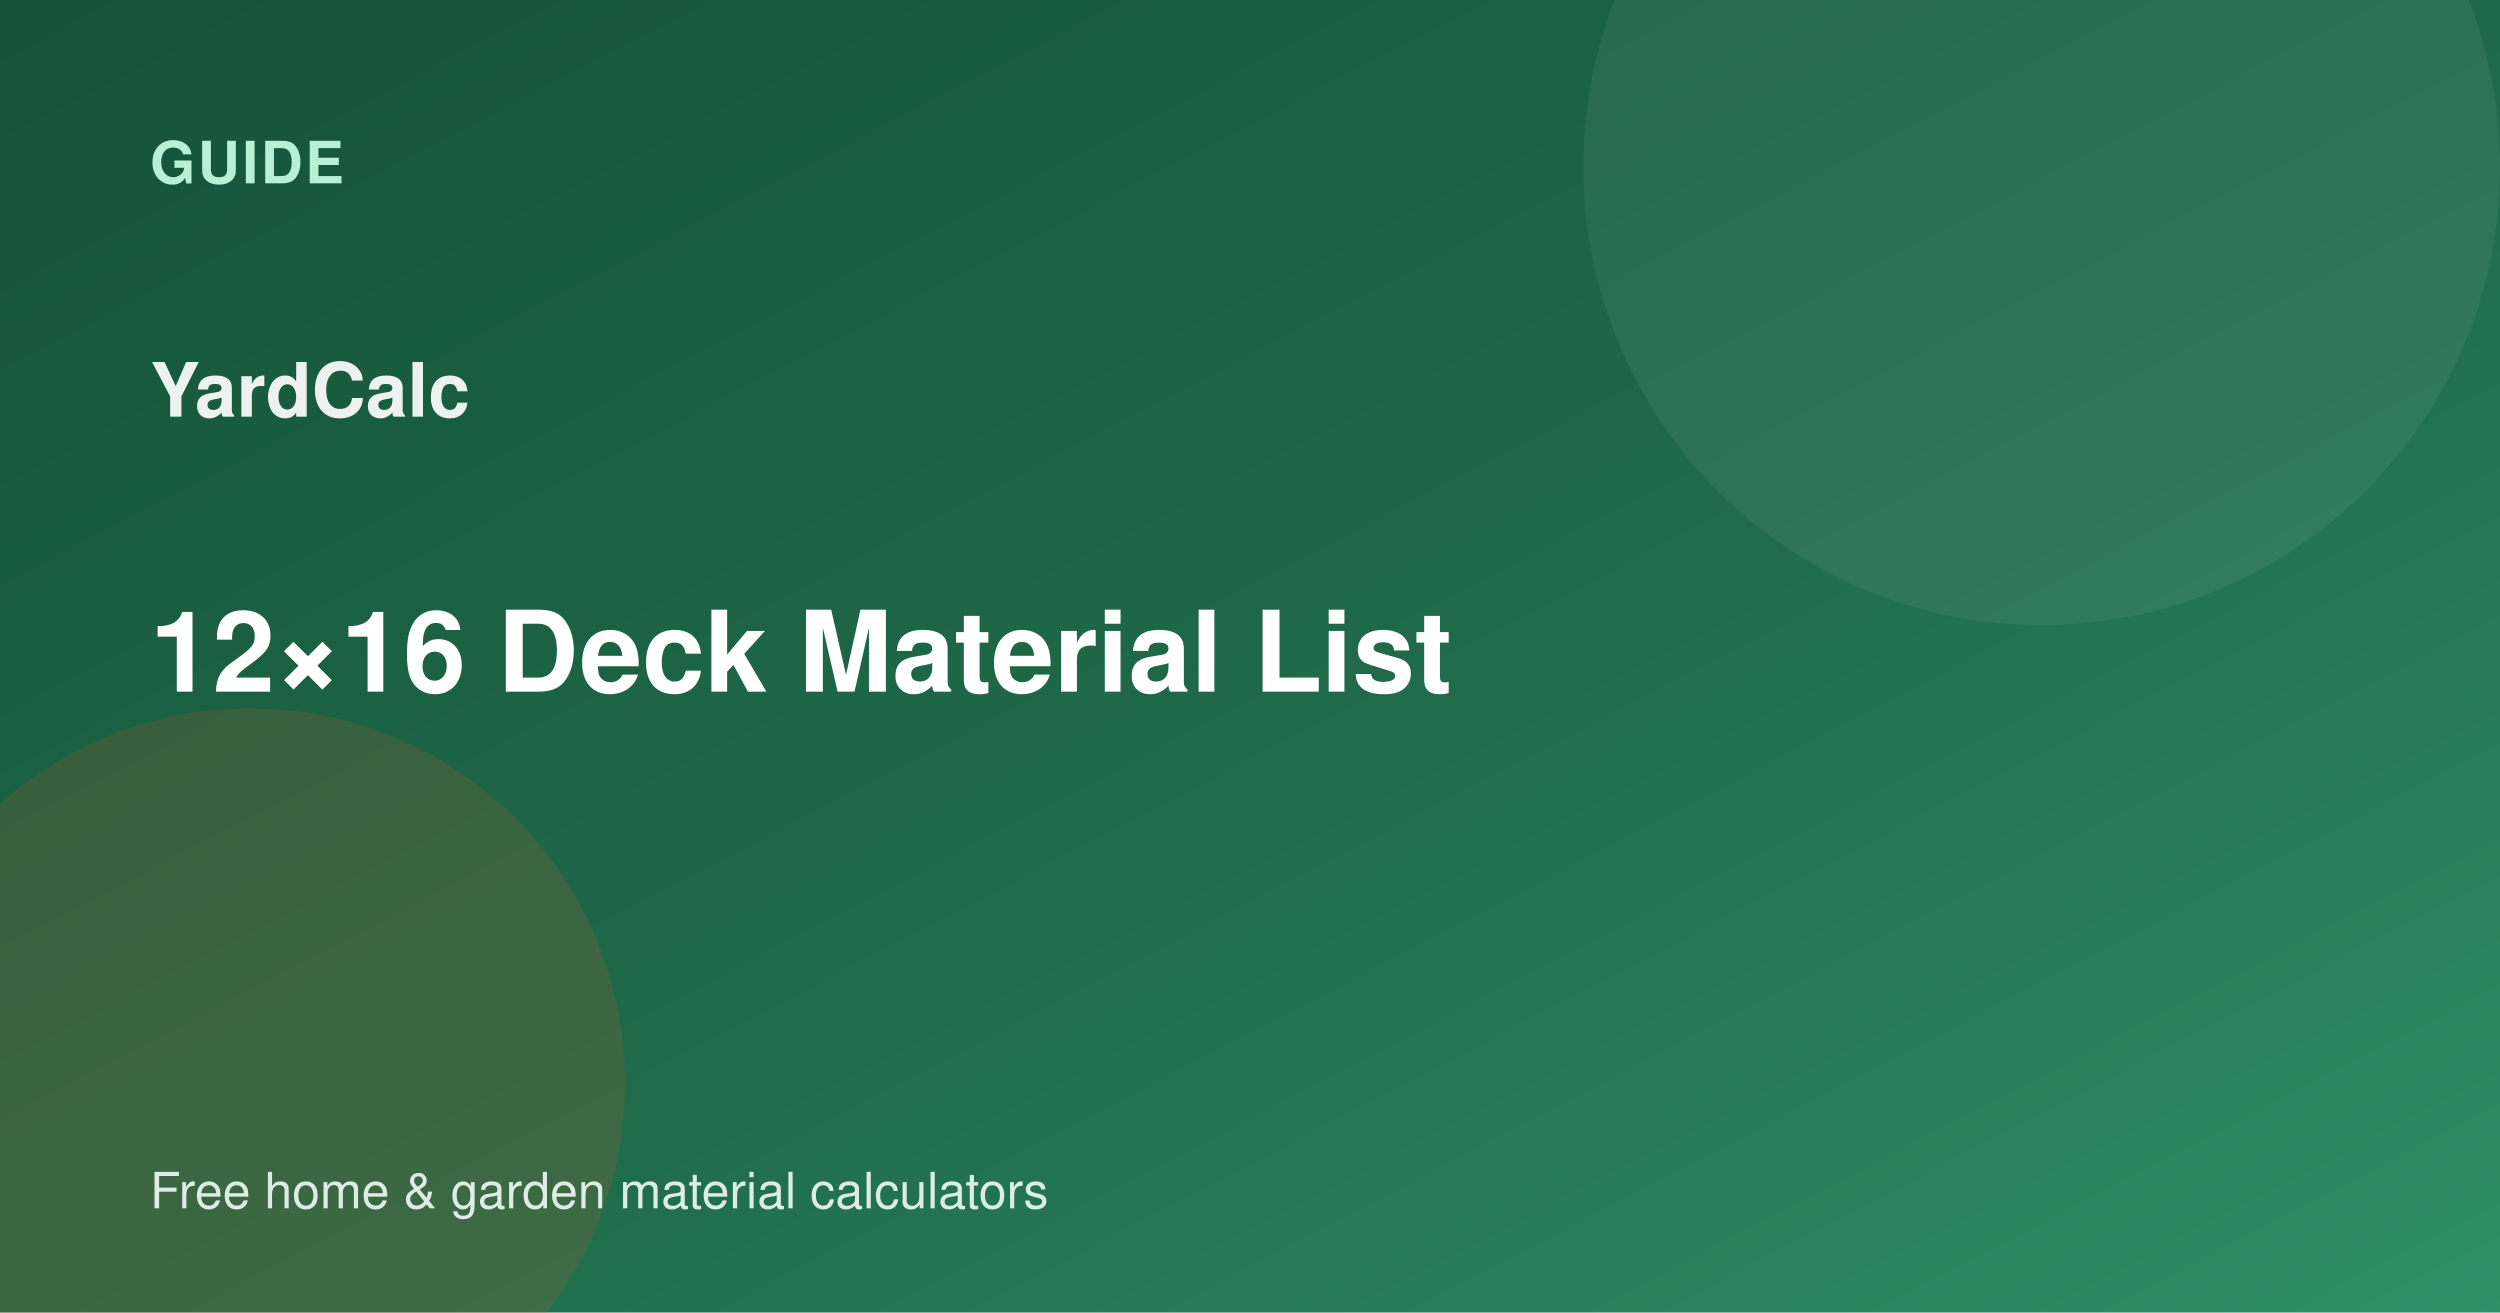
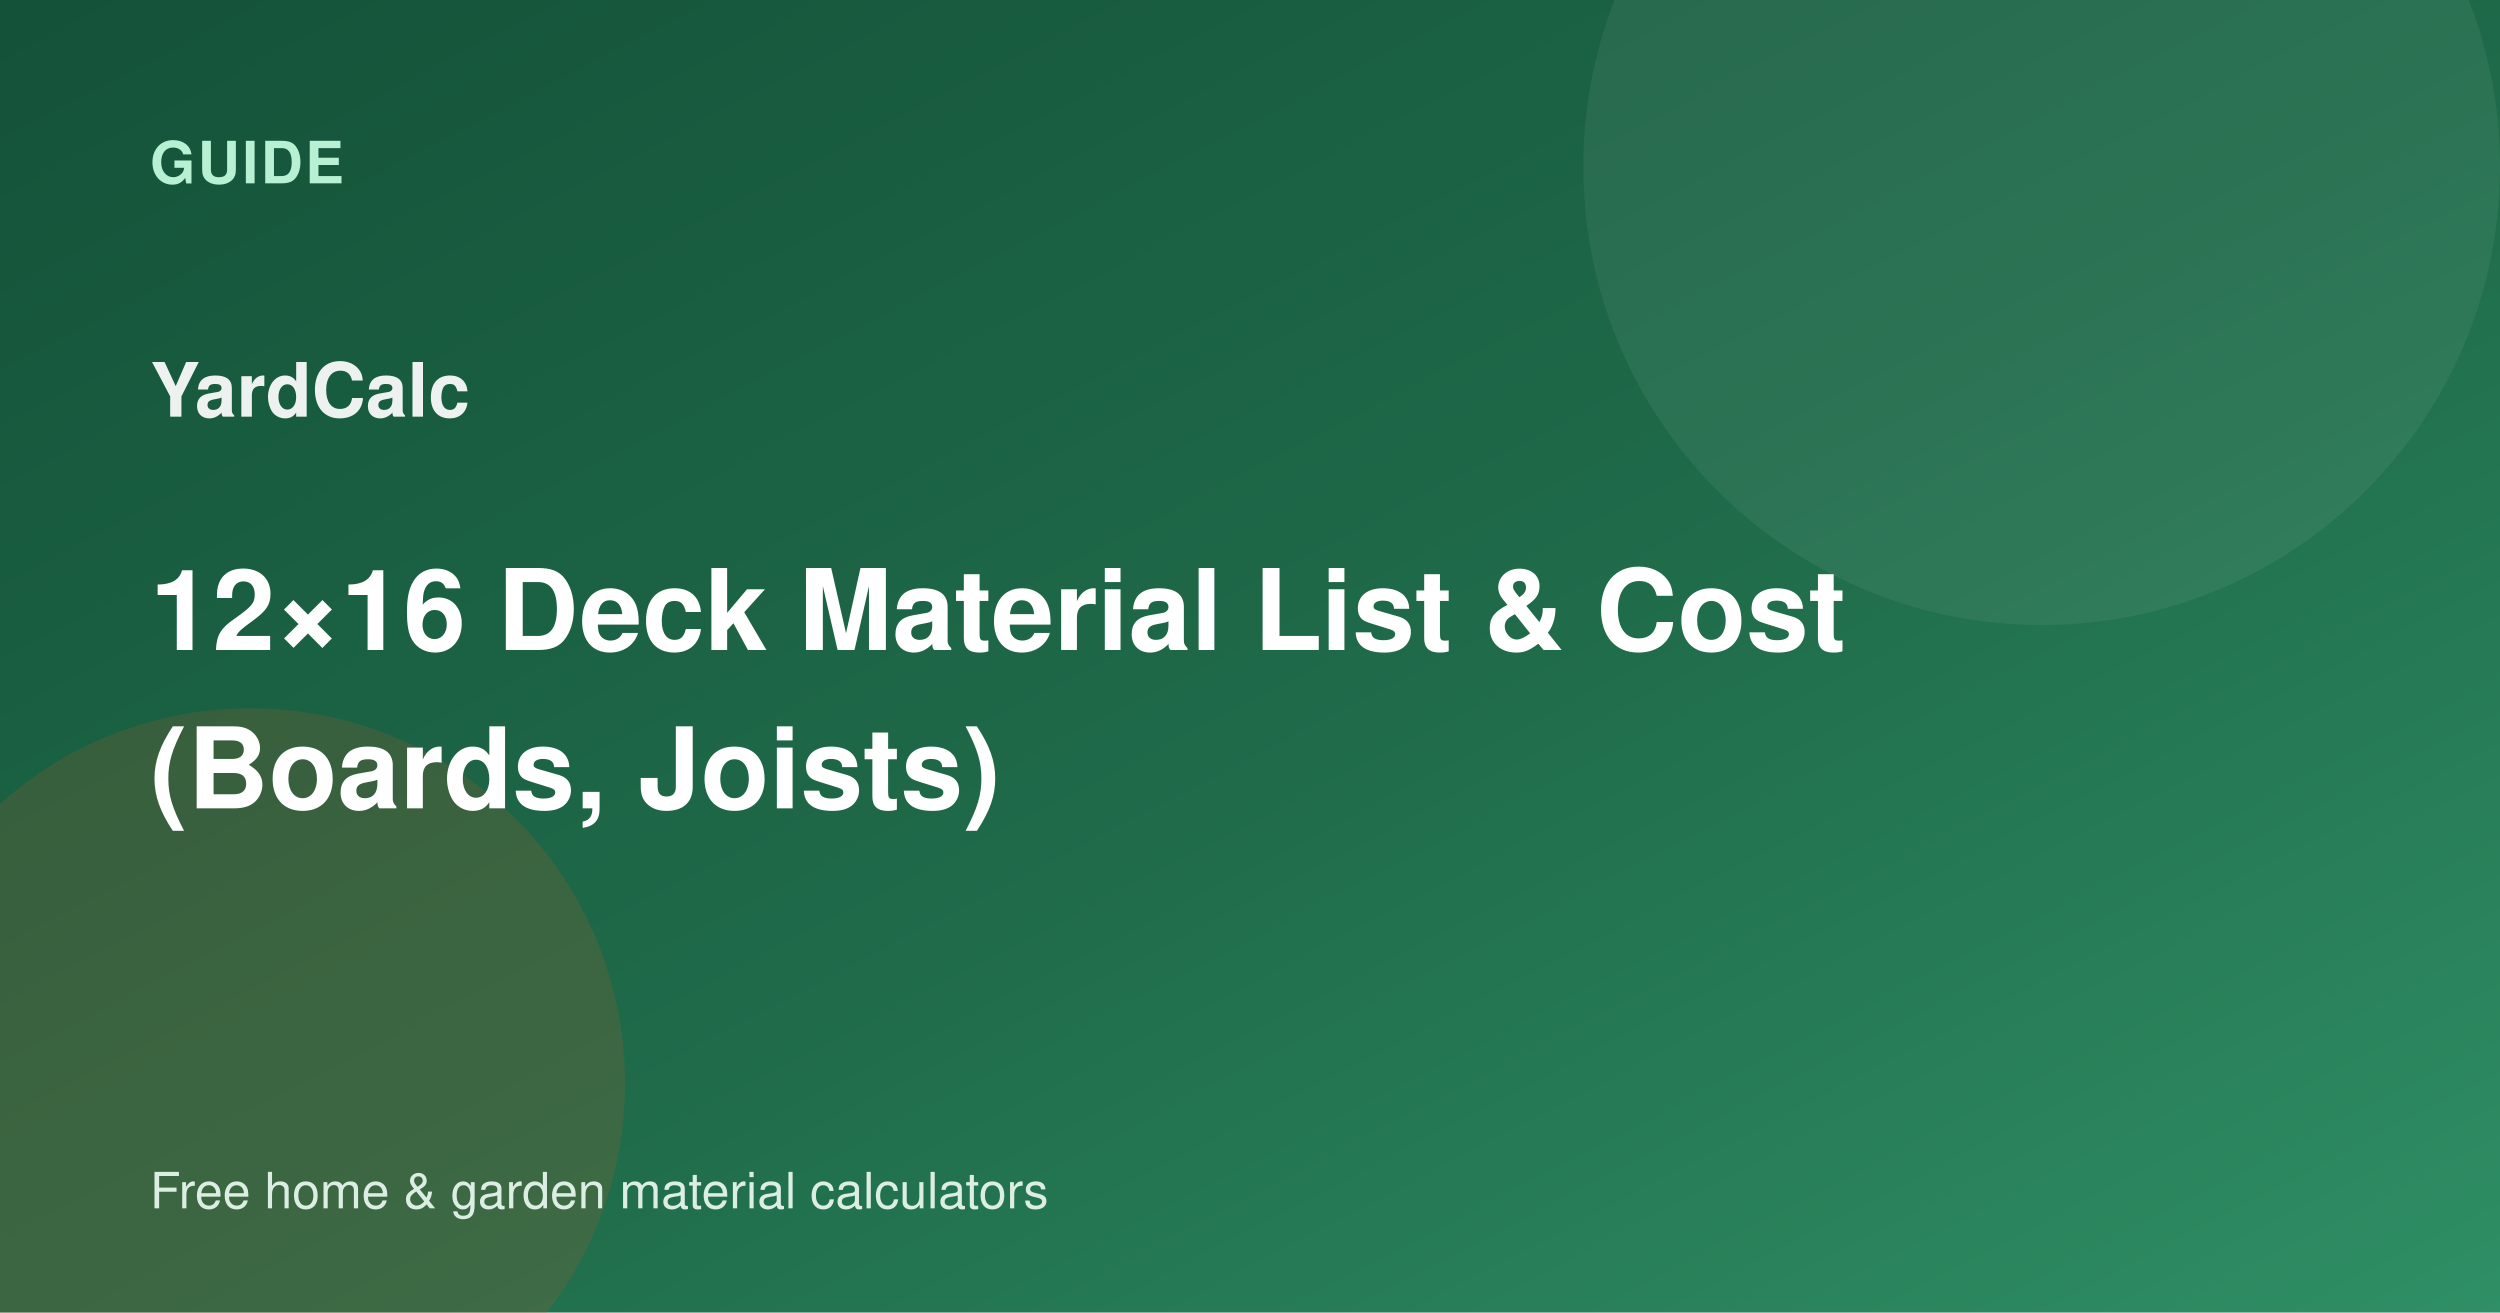
<svg xmlns="http://www.w3.org/2000/svg" width="1200" height="630" viewBox="0 0 1200 630">
  <defs>
    <linearGradient id="bg" x1="0" y1="0" x2="1" y2="1">
      <stop offset="0%" stop-color="#145239" />
      <stop offset="55%" stop-color="#1f6b4a" />
      <stop offset="100%" stop-color="#2f8f65" />
    </linearGradient>
  </defs>
  <rect width="1200" height="630" fill="url(#bg)" />
  <circle cx="980" cy="80" r="220" fill="#ffffff" fill-opacity="0.06" />
  <circle cx="120" cy="520" r="180" fill="#c45c26" fill-opacity="0.18" />
  <text x="72" y="88" font-family="ui-sans-serif, system-ui, Segoe UI, Helvetica, Arial, sans-serif" font-size="28" font-weight="600" fill="#b7f0d2" letter-spacing="0.04em">GUIDE</text>
  <text x="72" y="200" font-family="ui-sans-serif, system-ui, Segoe UI, Helvetica, Arial, sans-serif" font-size="36" font-weight="700" fill="#ffffff" fill-opacity="0.92">YardCalc</text>
-   <text x="72" y="332" font-family="ui-sans-serif, system-ui, Segoe UI, Helvetica, Arial, sans-serif" font-size="54" font-weight="700" fill="#ffffff">12×16 Deck Material List</text>
+   <text x="72" y="312" font-family="ui-sans-serif, system-ui, Segoe UI, Helvetica, Arial, sans-serif" font-size="54" font-weight="700" fill="#ffffff">12×16 Deck Material List &amp; Cost</text>
+   <text x="72" y="388" font-family="ui-sans-serif, system-ui, Segoe UI, Helvetica, Arial, sans-serif" font-size="54" font-weight="700" fill="#ffffff">(Boards, Joists)</text>
  <text x="72" y="580" font-family="ui-sans-serif, system-ui, Segoe UI, Helvetica, Arial, sans-serif" font-size="24" fill="#dceee4">Free home &amp; garden material calculators</text>
</svg>
